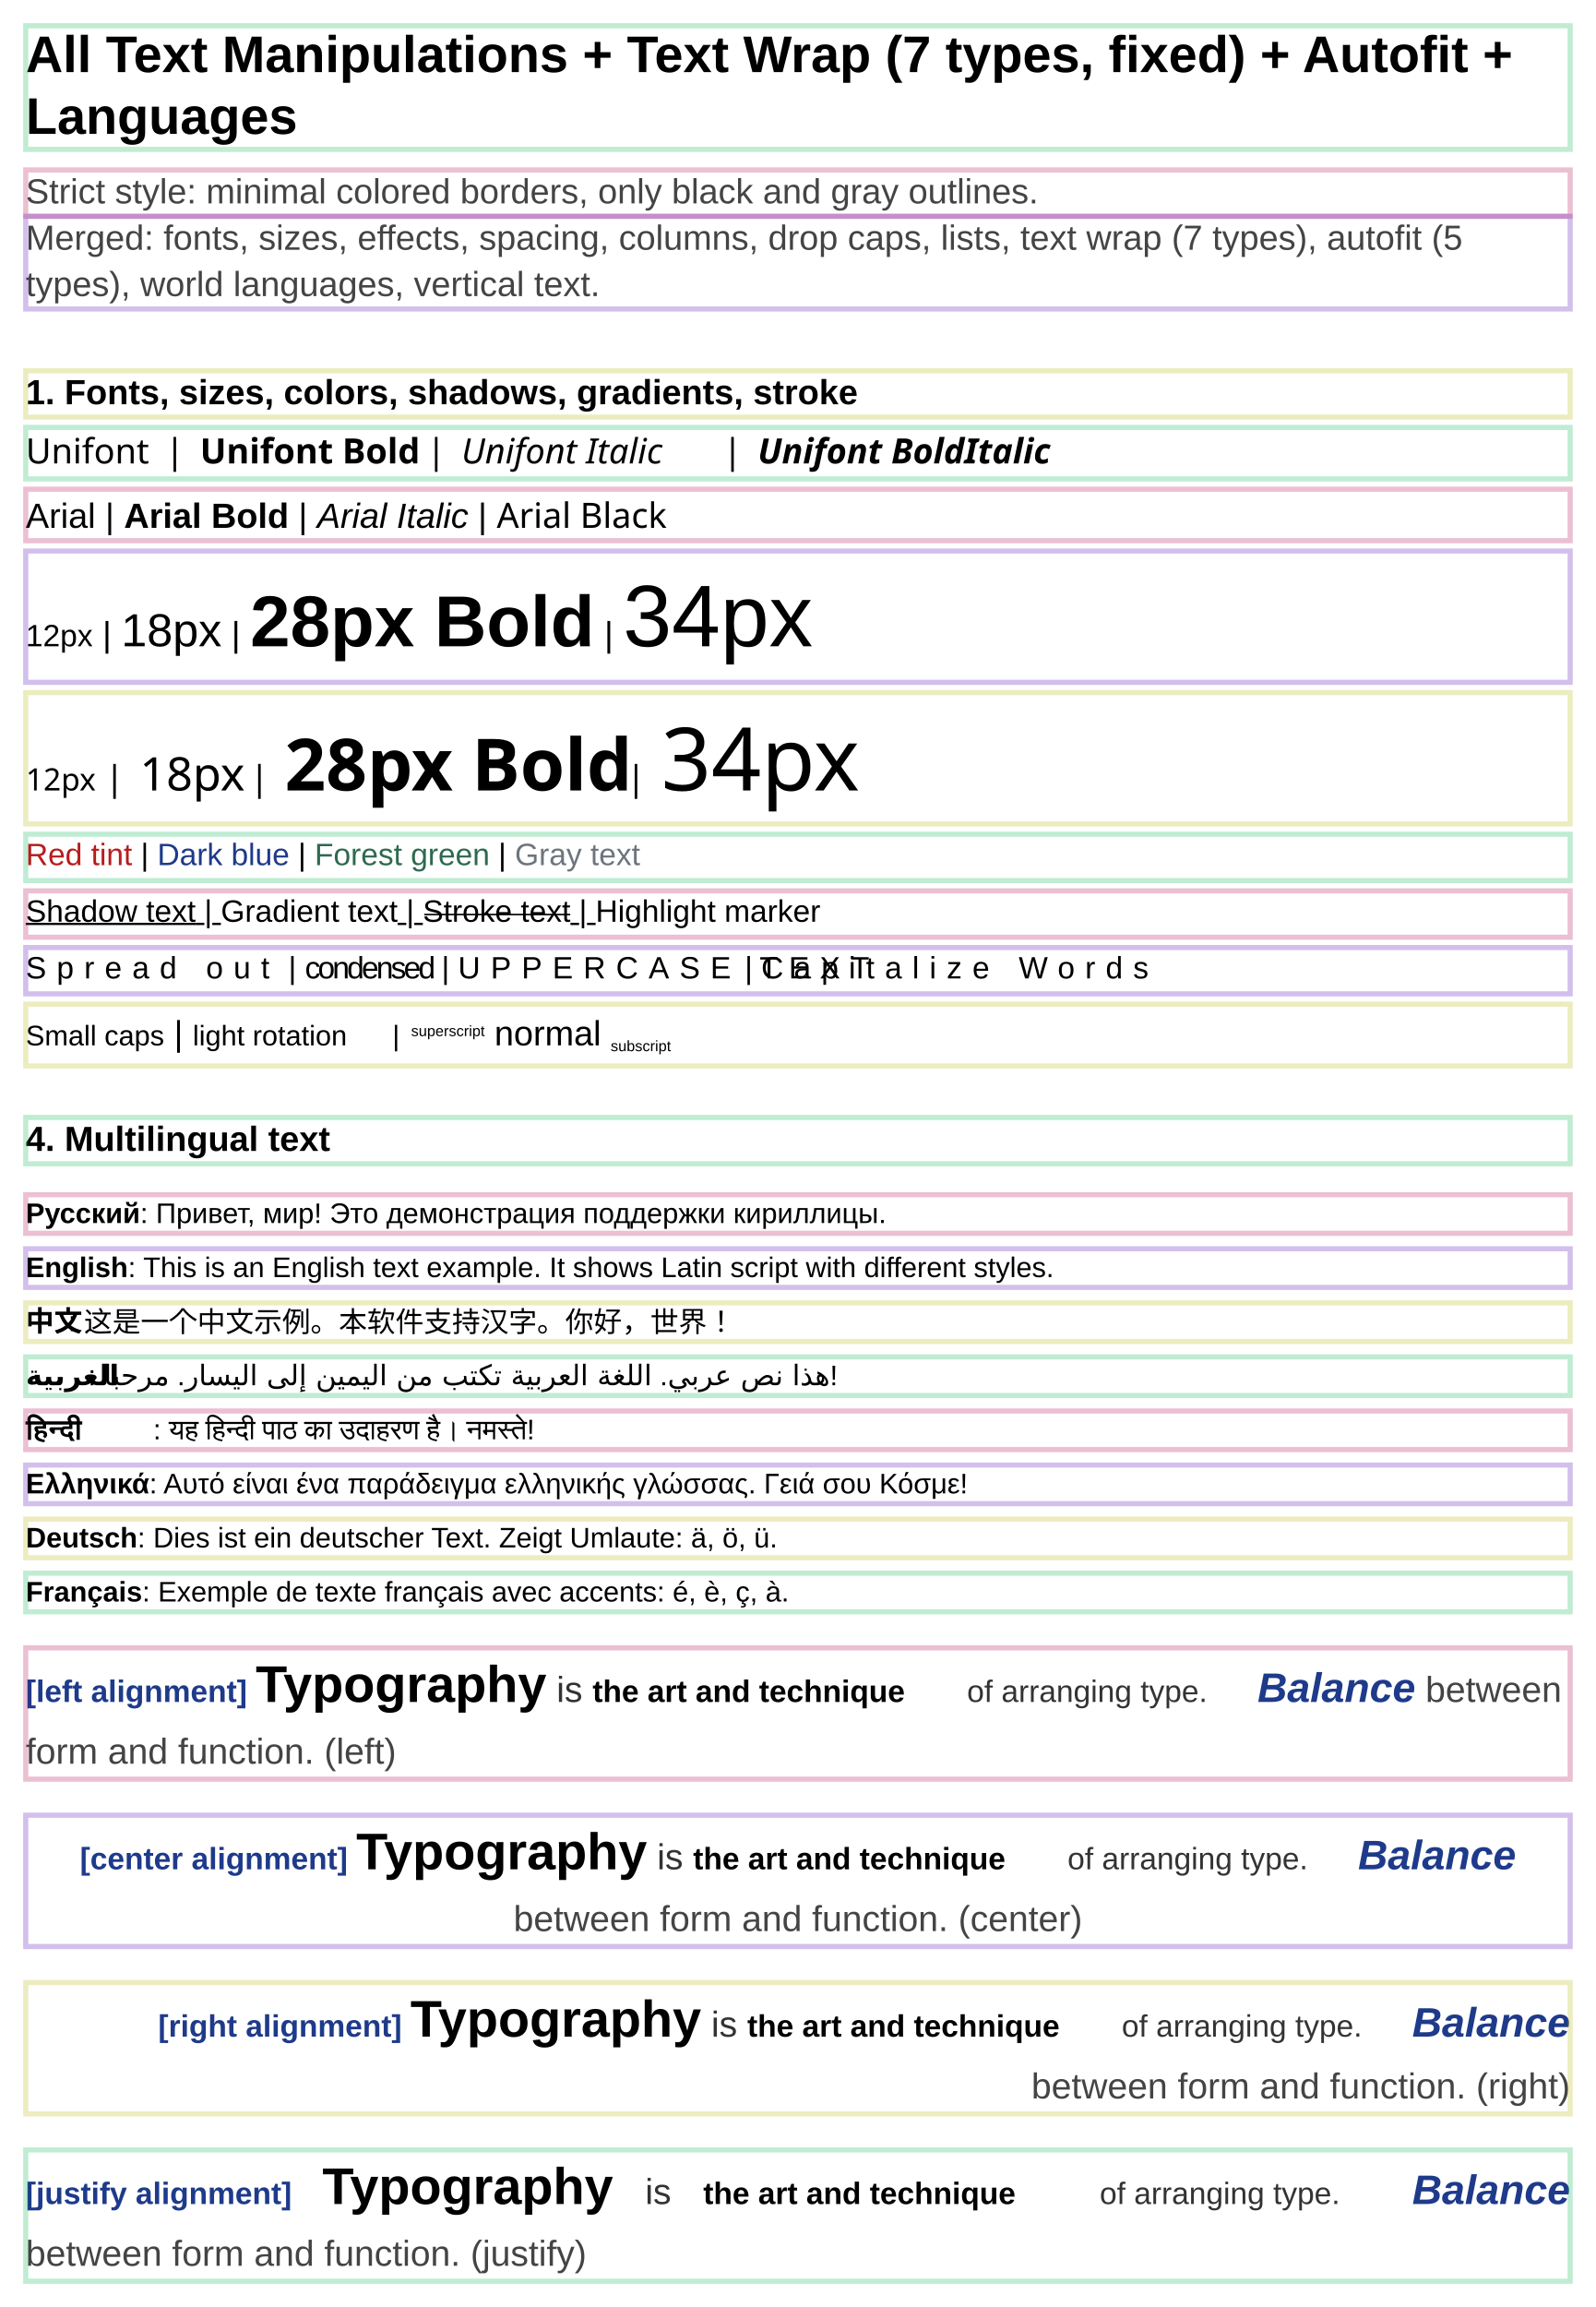
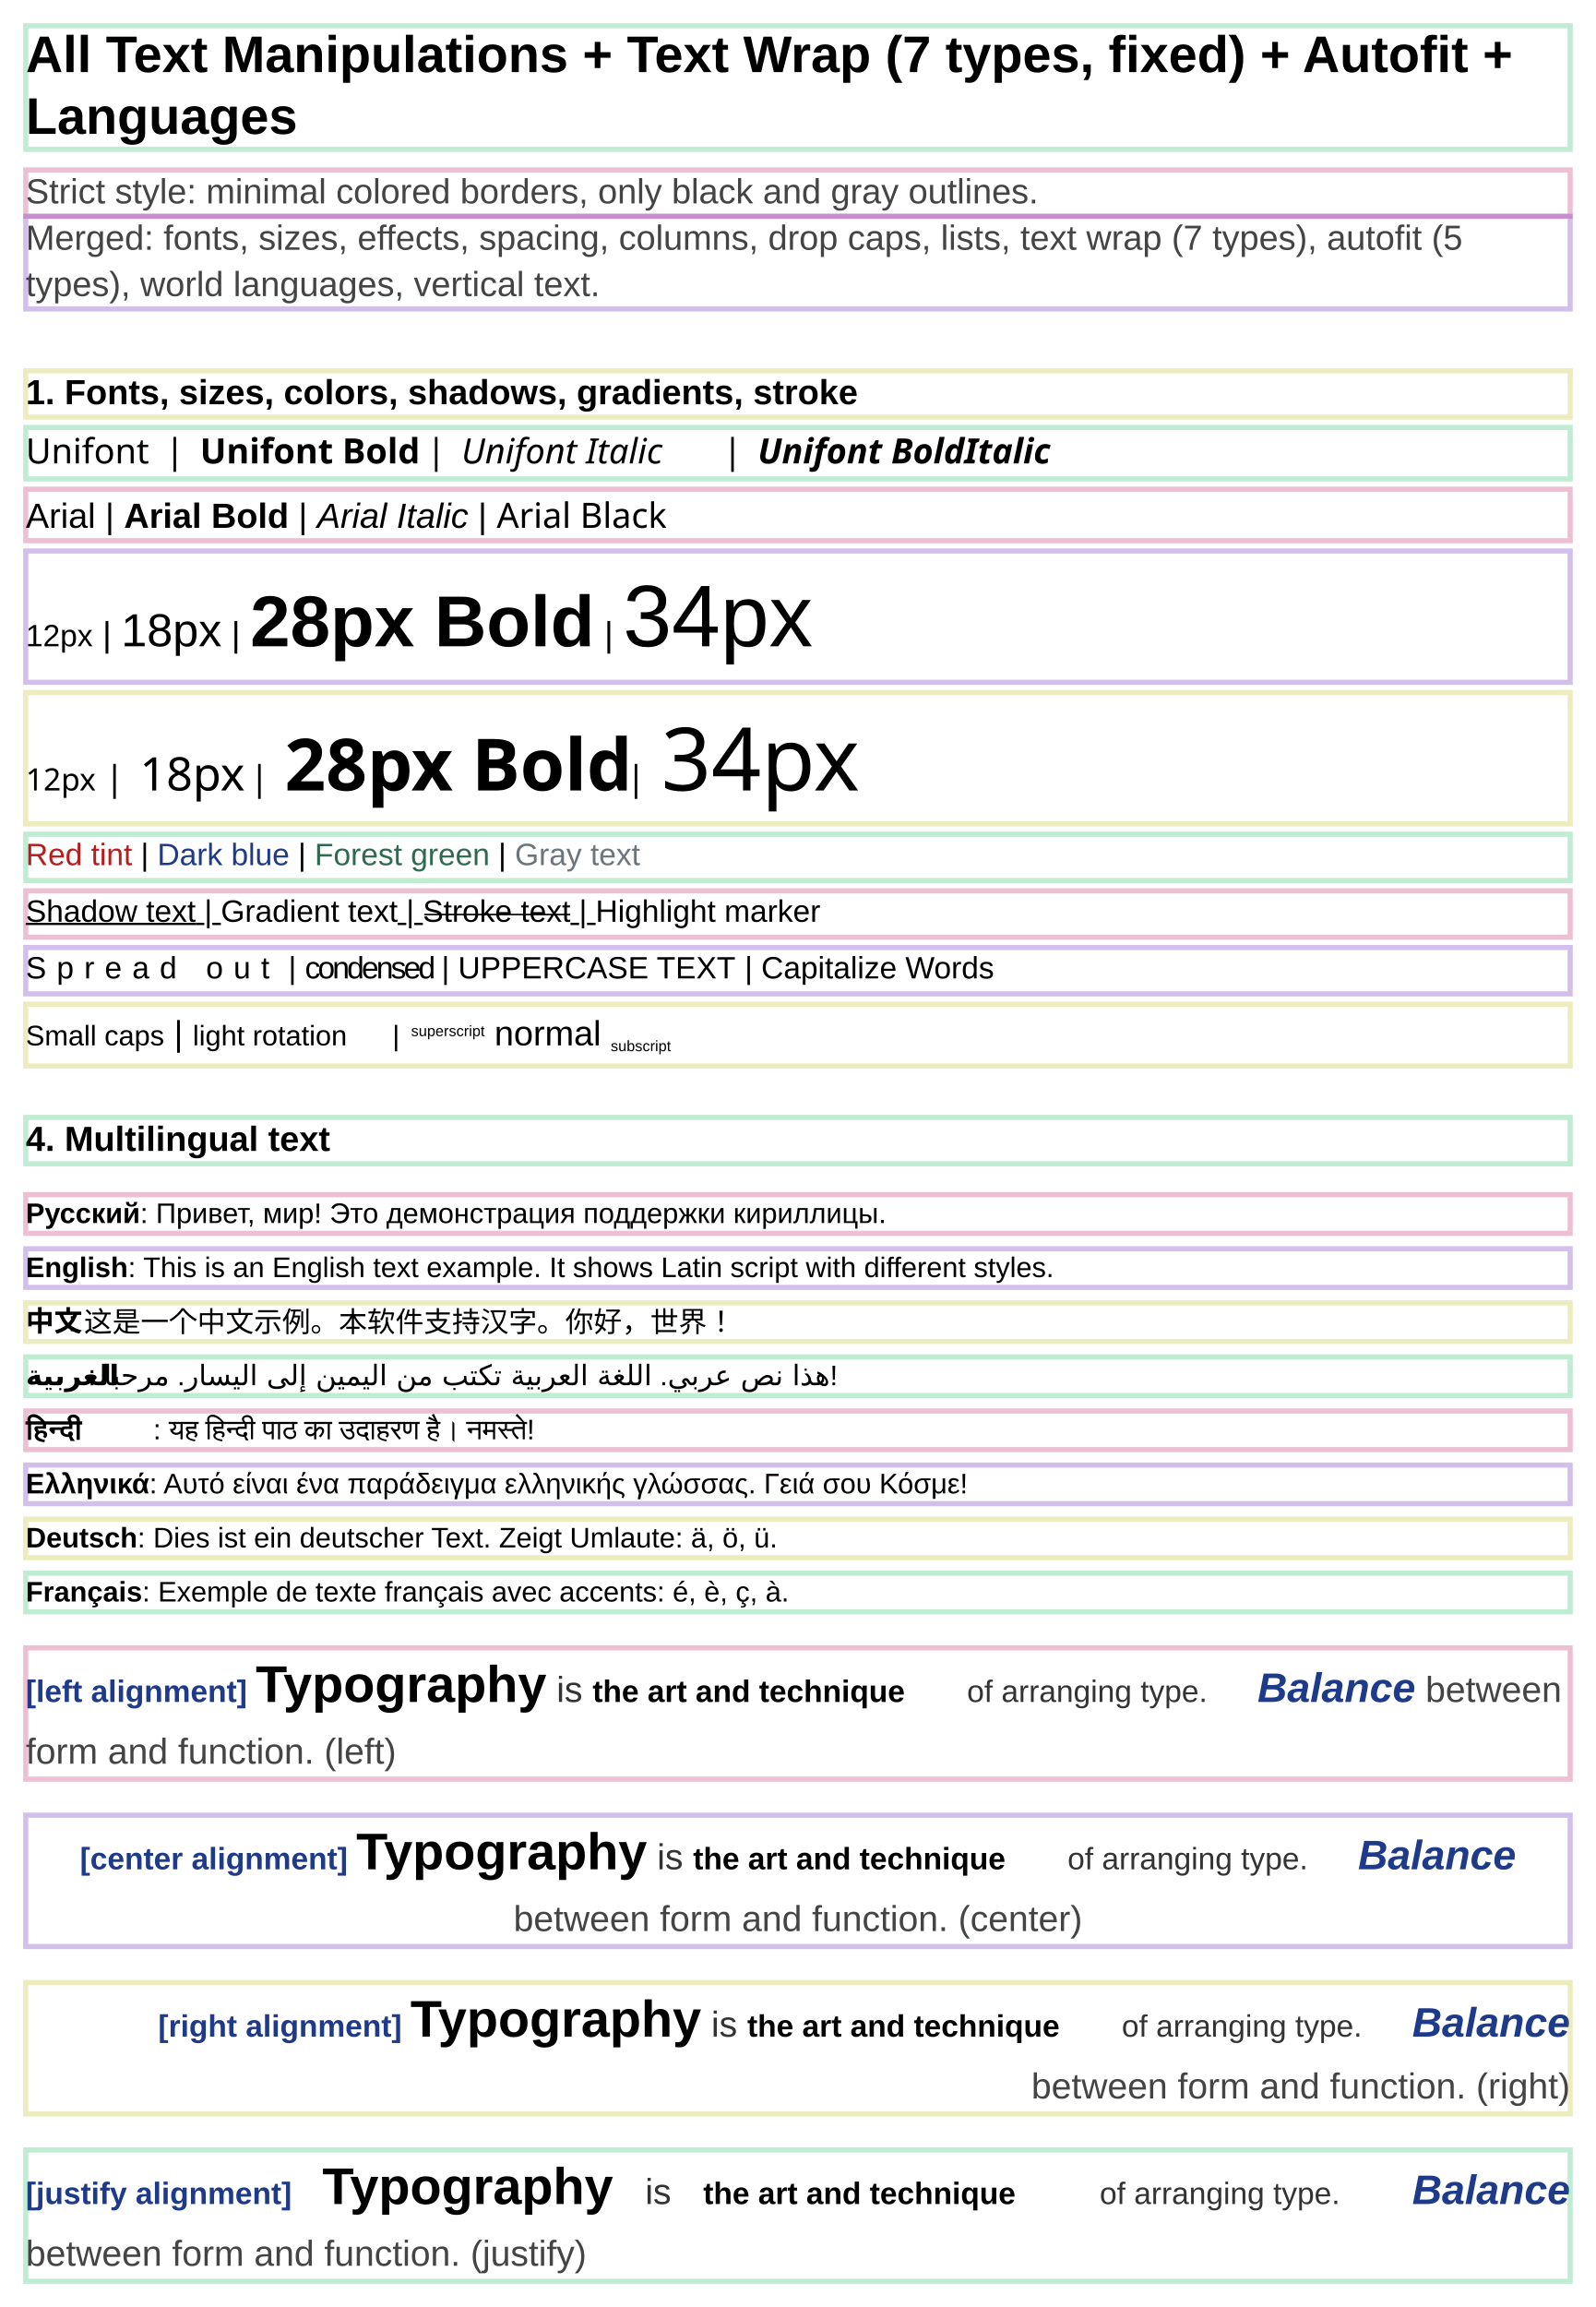
<svg xmlns="http://www.w3.org/2000/svg" width="620" height="896" viewBox="-10 -10 620 896">
  <text x="0" y="18" font-family="Arial" font-size="20" fill="#000000" font-weight="700">
    <tspan x="0" font-weight="700" font-style="normal" font-family="Arial" font-size="20" fill="#000000">All Text Manipulations + Text Wrap (7 types, fixed) + Autofit +</tspan>
  </text>
  <text x="0" y="42" font-family="Arial" font-size="20" fill="#000000" font-weight="700">
    <tspan x="0" font-weight="700" font-style="normal" font-family="Arial" font-size="20" fill="#000000">Languages</tspan>
  </text>
  <text x="0" y="69" font-family="Arial" font-size="13.56" fill="#444444" font-weight="400">
    <tspan x="0" font-weight="400" font-style="normal" font-family="Arial" font-size="13.56" fill="#444444">Strict style: minimal colored borders, only black and gray outlines.</tspan>
  </text>
  <text x="0" y="87" font-family="Arial" font-size="13.56" fill="#444444" font-weight="400">
    <tspan x="0" font-weight="400" font-style="normal" font-family="Arial" font-size="13.56" fill="#444444">Merged: fonts, sizes, effects, spacing, columns, drop caps, lists, text wrap (7 types), autofit (5</tspan>
  </text>
  <text x="0" y="105" font-family="Arial" font-size="13.56" fill="#444444" font-weight="400">
    <tspan x="0" font-weight="400" font-style="normal" font-family="Arial" font-size="13.56" fill="#444444">types), world languages, vertical text.</tspan>
  </text>
  <text x="0" y="147" font-family="Arial" font-size="13.56" fill="#000000" font-weight="700">
    <tspan x="0" font-weight="700" font-style="normal" font-family="Arial" font-size="13.56" fill="#000000">1. Fonts, sizes, colors, shadows, gradients, stroke</tspan>
  </text>
  <text x="0" y="170" font-family="Unifont" font-size="13.56" fill="#000000" font-weight="400">
    <tspan x="0" font-weight="400" font-style="normal" font-family="Unifont" font-size="13.56" fill="#000000">Unifont</tspan>
    <tspan x="54.17">|</tspan>
    <tspan x="67.7" font-weight="700">Unifont Bold</tspan>
    <tspan x="155.73" font-weight="400">|</tspan>
    <tspan x="169.26" font-style="italic">Unifont Italic</tspan>
    <tspan x="270.84" font-style="normal">|</tspan>
    <tspan x="284.37" font-weight="700" font-style="italic">Unifont BoldItalic</tspan>
  </text>
  <text x="0" y="195" font-family="Arial" font-size="13.56" fill="#000000" font-weight="400">
    <tspan x="0" font-weight="400" font-style="normal" font-family="Arial" font-size="13.56" fill="#000000">Arial</tspan>
    <tspan x="30.87">|</tspan>
    <tspan x="38.16" font-weight="700">Arial Bold</tspan>
    <tspan x="105.91" font-weight="400">|</tspan>
    <tspan x="113.2" font-style="italic">Arial Italic</tspan>
    <tspan x="175.68" font-style="normal">|</tspan>
    <tspan x="182.97" font-family="Arial Black">Arial Black</tspan>
  </text>
  <text x="0" y="241" font-family="Arial" font-size="12" fill="#000" font-weight="400">
    <tspan x="0" font-weight="400" font-style="normal" font-family="Arial" font-size="12" fill="#000">12px</tspan>
    <tspan x="29.79" font-size="13.56">|</tspan>
    <tspan x="37.08" font-size="18">18px</tspan>
    <tspan x="79.88" font-size="13.56">|</tspan>
    <tspan x="87.17" font-weight="700" font-size="28">28px Bold</tspan>
    <tspan x="224.75" font-weight="400" font-size="13.56">|</tspan>
    <tspan x="232.04" font-size="34">34px</tspan>
  </text>
  <text x="0" y="297" font-family="Unifont" font-size="12" fill="#000" font-weight="400">
    <tspan x="0" font-weight="400" font-style="normal" font-family="Unifont" font-size="12" fill="#000">12px</tspan>
    <tspan x="30.76" font-size="13.56">|</tspan>
    <tspan x="44.29" font-size="18">18px</tspan>
    <tspan x="87.05" font-size="13.56">|</tspan>
    <tspan x="100.58" font-weight="700" font-size="28">28px Bold</tspan>
    <tspan x="233.34" font-weight="400" font-size="13.56">|</tspan>
    <tspan x="246.87" font-size="34">34px</tspan>
  </text>
  <text x="0" y="326" font-family="Arial" font-size="12" fill="#b91c1c" font-weight="400">
    <tspan x="0" font-weight="400" font-style="normal" font-family="Arial" font-size="12" fill="#b91c1c">Red tint</tspan>
    <tspan x="44.67" fill="#000000">|</tspan>
    <tspan x="51.11" fill="#1e3a8a">Dark blue</tspan>
    <tspan x="105.79" fill="#000000">|</tspan>
    <tspan x="112.23" fill="#2d6a4f">Forest green</tspan>
    <tspan x="183.58" fill="#000000">|</tspan>
    <tspan x="190.02" fill="#6c757d">Gray text</tspan>
  </text>
  <text x="0" y="348" font-family="Arial" font-size="12" fill="#000" font-weight="400" text-decoration="underline">
    <tspan x="0" font-weight="400" font-style="normal" font-family="Arial" font-size="12" fill="#000" text-decoration="underline">Shadow text</tspan>
    <tspan x="69.36">|</tspan>
    <tspan x="75.8">Gradient text</tspan>
    <tspan x="147.82">|</tspan>
    <tspan x="154.26" text-decoration="line-through">Stroke text</tspan>
    <tspan x="214.93">|</tspan>
    <tspan x="221.37">Highlight marker</tspan>
  </text>
-   <text x="0" y="370" font-family="Arial" font-size="12" fill="#000" font-weight="400" letter-spacing="4">
+   <text x="0" y="370" font-family="Arial" font-size="12" fill="#000" font-weight="400">
    <tspan x="0" font-weight="400" font-style="normal" font-family="Arial" font-size="12" fill="#000" letter-spacing="4">Spread out</tspan>
    <tspan x="102.03">|</tspan>
    <tspan x="108.47" letter-spacing="-1">condensed</tspan>
    <tspan x="161.51">|</tspan>
    <tspan x="167.95">UPPERCASE TEXT</tspan>
    <tspan x="279.29">|</tspan>
    <tspan x="285.73">Capitalize Words</tspan>
  </text>
  <text x="0" y="396" font-family="Arial" font-size="11" fill="#000" font-weight="400">
    <tspan x="0" font-weight="400" font-style="normal" font-family="Arial" font-size="11" fill="#000">Small caps</tspan>
    <tspan x="57.58" font-size="13.56">|</tspan>
    <tspan x="64.87">light rotation</tspan>
    <tspan x="142.43">|</tspan>
  </text>
-   <text x="145.95" y="392.4" font-family="Arial" font-size="5.85" fill="#000" font-weight="400" xml:space="preserve">
+   <text x="0" y="392.4" font-family="Arial" font-size="5.85" fill="#000" font-weight="400">
    <tspan x="149.72" font-weight="400" font-style="normal" font-family="Arial" font-size="5.85" fill="#000">superscript</tspan>
  </text>
  <text x="0" y="396" font-family="Arial" font-size="13.56" fill="#000" font-weight="400">
    <tspan x="182.07" font-weight="400" font-style="normal" font-family="Arial" font-size="13.56" fill="#000">normal</tspan>
  </text>
-   <text x="223.48" y="398.25" font-family="Arial" font-size="5.85" fill="#000" font-weight="400" xml:space="preserve">
+   <text x="0" y="398.25" font-family="Arial" font-size="5.85" fill="#000" font-weight="400">
    <tspan x="227.25" font-weight="400" font-style="normal" font-family="Arial" font-size="5.85" fill="#000">subscript</tspan>
  </text>
  <text x="0" y="437" font-family="Arial" font-size="13.56" fill="#000000" font-weight="700">
    <tspan x="0" font-weight="700" font-style="normal" font-family="Arial" font-size="13.56" fill="#000000">4. Multilingual text</tspan>
  </text>
  <text x="0" y="465" font-family="Arial" font-size="11" fill="#000" font-weight="700">
    <tspan x="0" font-weight="700" font-style="normal" font-family="Arial" font-size="11" fill="#000">Русский</tspan>
    <tspan x="44.45" font-weight="400">: Привет, мир! Это демонстрация поддержки кириллицы.</tspan>
  </text>
  <text x="0" y="486" font-family="Arial" font-size="11" fill="#000" font-weight="700">
    <tspan x="0" font-weight="700" font-style="normal" font-family="Arial" font-size="11" fill="#000">English</tspan>
    <tspan x="39.72" font-weight="400">: This is an English text example. It shows Latin script with different styles.</tspan>
  </text>
  <text x="0" y="507" font-family="Arial" font-size="11" fill="#000" font-weight="700">
    <tspan x="0" font-weight="700" font-style="normal" font-family="Arial" font-size="11" fill="#000">中文</tspan>
    <tspan x="16.5" font-weight="400">: 这是一个中文示例。本软件支持汉字。你好，世界！</tspan>
  </text>
  <text x="0" y="528" font-family="Arial" font-size="11" fill="#000" font-weight="700">
    <tspan x="0" font-weight="700" font-style="normal" font-family="Arial" font-size="11" fill="#000">العربية</tspan>
    <tspan x="24.22" font-weight="400">: هذا نص عربي. اللغة العربية تكتب من اليمين إلى اليسار. مرحبا!</tspan>
  </text>
  <text x="0" y="549" font-family="Arial" font-size="11" fill="#000" font-weight="700">
    <tspan x="0" font-weight="700" font-style="normal" font-family="Arial" font-size="11" fill="#000">हिन्दी</tspan>
    <tspan x="49.5" font-weight="400">: यह हिन्दी पाठ का उदाहरण है। नमस्ते!</tspan>
  </text>
  <text x="0" y="570" font-family="Arial" font-size="11" fill="#000" font-weight="700">
    <tspan x="0" font-weight="700" font-style="normal" font-family="Arial" font-size="11" fill="#000">Ελληνικά</tspan>
    <tspan x="48" font-weight="400">: Αυτό είναι ένα παράδειγμα ελληνικής γλώσσας. Γειά σου Κόσμε!</tspan>
  </text>
  <text x="0" y="591" font-family="Arial" font-size="11" fill="#000" font-weight="700">
    <tspan x="0" font-weight="700" font-style="normal" font-family="Arial" font-size="11" fill="#000">Deutsch</tspan>
    <tspan x="43.4" font-weight="400">: Dies ist ein deutscher Text. Zeigt Umlaute: ä, ö, ü.</tspan>
  </text>
  <text x="0" y="612" font-family="Arial" font-size="11" fill="#000" font-weight="700">
    <tspan x="0" font-weight="700" font-style="normal" font-family="Arial" font-size="11" fill="#000">Français</tspan>
    <tspan x="45.25" font-weight="400">: Exemple de texte français avec accents: é, è, ç, à.</tspan>
  </text>
  <text x="0" y="651" font-family="Arial" font-size="12" fill="#1e3a8a" font-weight="700">
    <tspan x="0" font-weight="700" font-style="normal" font-family="Arial" font-size="12" fill="#1e3a8a">[left alignment]</tspan>
    <tspan x="89.34" font-size="20" fill="#000">Typography</tspan>
    <tspan x="206.2" font-weight="400" font-size="14" fill="#333">is</tspan>
    <tspan x="220.2" font-weight="700" fill="#000">the art and technique</tspan>
    <tspan x="365.67" font-weight="400" fill="#333">of arranging type.</tspan>
    <tspan x="478.52" font-weight="700" font-style="italic" font-size="16" fill="#1e3a8a">Balance</tspan>
    <tspan x="543.78" font-weight="400" font-style="normal" font-size="14" fill="#444">between</tspan>
  </text>
  <text x="0" y="675" font-family="Arial" font-size="14" fill="#444" font-weight="400">
    <tspan x="0" font-weight="400" font-style="normal" font-family="Arial" font-size="14" fill="#444">form and function. (left)</tspan>
  </text>
  <text x="21.05" y="716" font-family="Arial" font-size="12" fill="#1e3a8a" font-weight="700">
    <tspan x="21.05" font-weight="700" font-style="normal" font-family="Arial" font-size="12" fill="#1e3a8a">[center alignment]</tspan>
    <tspan x="128.4" font-size="20" fill="#000">Typography</tspan>
    <tspan x="245.26" font-weight="400" font-size="14" fill="#333">is</tspan>
    <tspan x="259.26" font-weight="700" fill="#000">the art and technique</tspan>
    <tspan x="404.73" font-weight="400" fill="#333">of arranging type.</tspan>
    <tspan x="517.58" font-weight="700" font-style="italic" font-size="16" fill="#1e3a8a">Balance</tspan>
  </text>
  <text x="189.5" y="740" font-family="Arial" font-size="14" fill="#444" font-weight="400">
    <tspan x="189.5" font-weight="400" font-style="normal" font-family="Arial" font-size="14" fill="#444">between form and function. (center)</tspan>
  </text>
  <text x="51.45" y="781" font-family="Arial" font-size="12" fill="#1e3a8a" font-weight="700">
    <tspan x="51.45" font-weight="700" font-style="normal" font-family="Arial" font-size="12" fill="#1e3a8a">[right alignment]</tspan>
    <tspan x="149.45" font-size="20" fill="#000">Typography</tspan>
    <tspan x="266.31" font-weight="400" font-size="14" fill="#333">is</tspan>
    <tspan x="280.31" font-weight="700" fill="#000">the art and technique</tspan>
    <tspan x="425.78" font-weight="400" fill="#333">of arranging type.</tspan>
    <tspan x="538.63" font-weight="700" font-style="italic" font-size="16" fill="#1e3a8a">Balance</tspan>
  </text>
  <text x="390.67" y="805" font-family="Arial" font-size="14" fill="#444" font-weight="400">
    <tspan x="390.67" font-weight="400" font-style="normal" font-family="Arial" font-size="14" fill="#444">between form and function. (right)</tspan>
  </text>
  <text x="0" y="846" font-family="Arial" font-size="12" fill="#1e3a8a" font-weight="700">
    <tspan x="0" font-weight="700" font-style="normal" font-family="Arial" font-size="12" fill="#1e3a8a">[justify alignment]</tspan>
    <tspan x="115.23" font-size="20" fill="#000">Typography</tspan>
    <tspan x="240.64" font-weight="400" font-size="14" fill="#333">is</tspan>
    <tspan x="263.2" font-weight="700" fill="#000">the art and technique</tspan>
    <tspan x="417.22" font-weight="400" fill="#333">of arranging type.</tspan>
    <tspan x="538.63" font-weight="700" font-style="italic" font-size="16" fill="#1e3a8a">Balance</tspan>
  </text>
  <text x="0" y="870" font-family="Arial" font-size="14" fill="#444" font-weight="400">
    <tspan x="0" font-weight="400" font-style="normal" font-family="Arial" font-size="14" fill="#444">between form and function. (justify)</tspan>
  </text>
  <rect x="0" y="0" width="600" height="48" fill="none" stroke="rgba(0,180,80,0.25)" stroke-width="2" />
  <rect x="0" y="56" width="600" height="18" fill="none" stroke="rgba(180,0,80,0.25)" stroke-width="2" />
  <rect x="0" y="74" width="600" height="36" fill="none" stroke="rgba(80,0,180,0.25)" stroke-width="2" />
  <rect x="0" y="134" width="600" height="18" fill="none" stroke="rgba(180,180,0,0.25)" stroke-width="2" />
  <rect x="0" y="156" width="600" height="20" fill="none" stroke="rgba(0,180,80,0.25)" stroke-width="2" />
  <rect x="0" y="180" width="600" height="20" fill="none" stroke="rgba(180,0,80,0.25)" stroke-width="2" />
  <rect x="0" y="204" width="600" height="51" fill="none" stroke="rgba(80,0,180,0.25)" stroke-width="2" />
  <rect x="0" y="259" width="600" height="51" fill="none" stroke="rgba(180,180,0,0.25)" stroke-width="2" />
  <rect x="0" y="314" width="600" height="18" fill="none" stroke="rgba(0,180,80,0.25)" stroke-width="2" />
  <rect x="0" y="336" width="600" height="18" fill="none" stroke="rgba(180,0,80,0.25)" stroke-width="2" />
  <rect x="0" y="358" width="600" height="18" fill="none" stroke="rgba(80,0,180,0.25)" stroke-width="2" />
  <rect x="0" y="380" width="600" height="24" fill="none" stroke="rgba(180,180,0,0.25)" stroke-width="2" />
  <rect x="0" y="424" width="600" height="18" fill="none" stroke="rgba(0,180,80,0.25)" stroke-width="2" />
  <rect x="0" y="454" width="600" height="15" fill="none" stroke="rgba(180,0,80,0.25)" stroke-width="2" />
  <rect x="0" y="475" width="600" height="15" fill="none" stroke="rgba(80,0,180,0.25)" stroke-width="2" />
  <rect x="0" y="496" width="600" height="15" fill="none" stroke="rgba(180,180,0,0.25)" stroke-width="2" />
  <rect x="0" y="517" width="600" height="15" fill="none" stroke="rgba(0,180,80,0.25)" stroke-width="2" />
  <rect x="0" y="538" width="600" height="15" fill="none" stroke="rgba(180,0,80,0.25)" stroke-width="2" />
  <rect x="0" y="559" width="600" height="15" fill="none" stroke="rgba(80,0,180,0.25)" stroke-width="2" />
  <rect x="0" y="580" width="600" height="15" fill="none" stroke="rgba(180,180,0,0.25)" stroke-width="2" />
  <rect x="0" y="601" width="600" height="15" fill="none" stroke="rgba(0,180,80,0.25)" stroke-width="2" />
  <rect x="0" y="630" width="600" height="51" fill="none" stroke="rgba(180,0,80,0.25)" stroke-width="2" />
  <rect x="0" y="695" width="600" height="51" fill="none" stroke="rgba(80,0,180,0.25)" stroke-width="2" />
  <rect x="0" y="760" width="600" height="51" fill="none" stroke="rgba(180,180,0,0.25)" stroke-width="2" />
  <rect x="0" y="825" width="600" height="51" fill="none" stroke="rgba(0,180,80,0.25)" stroke-width="2" />
</svg>
